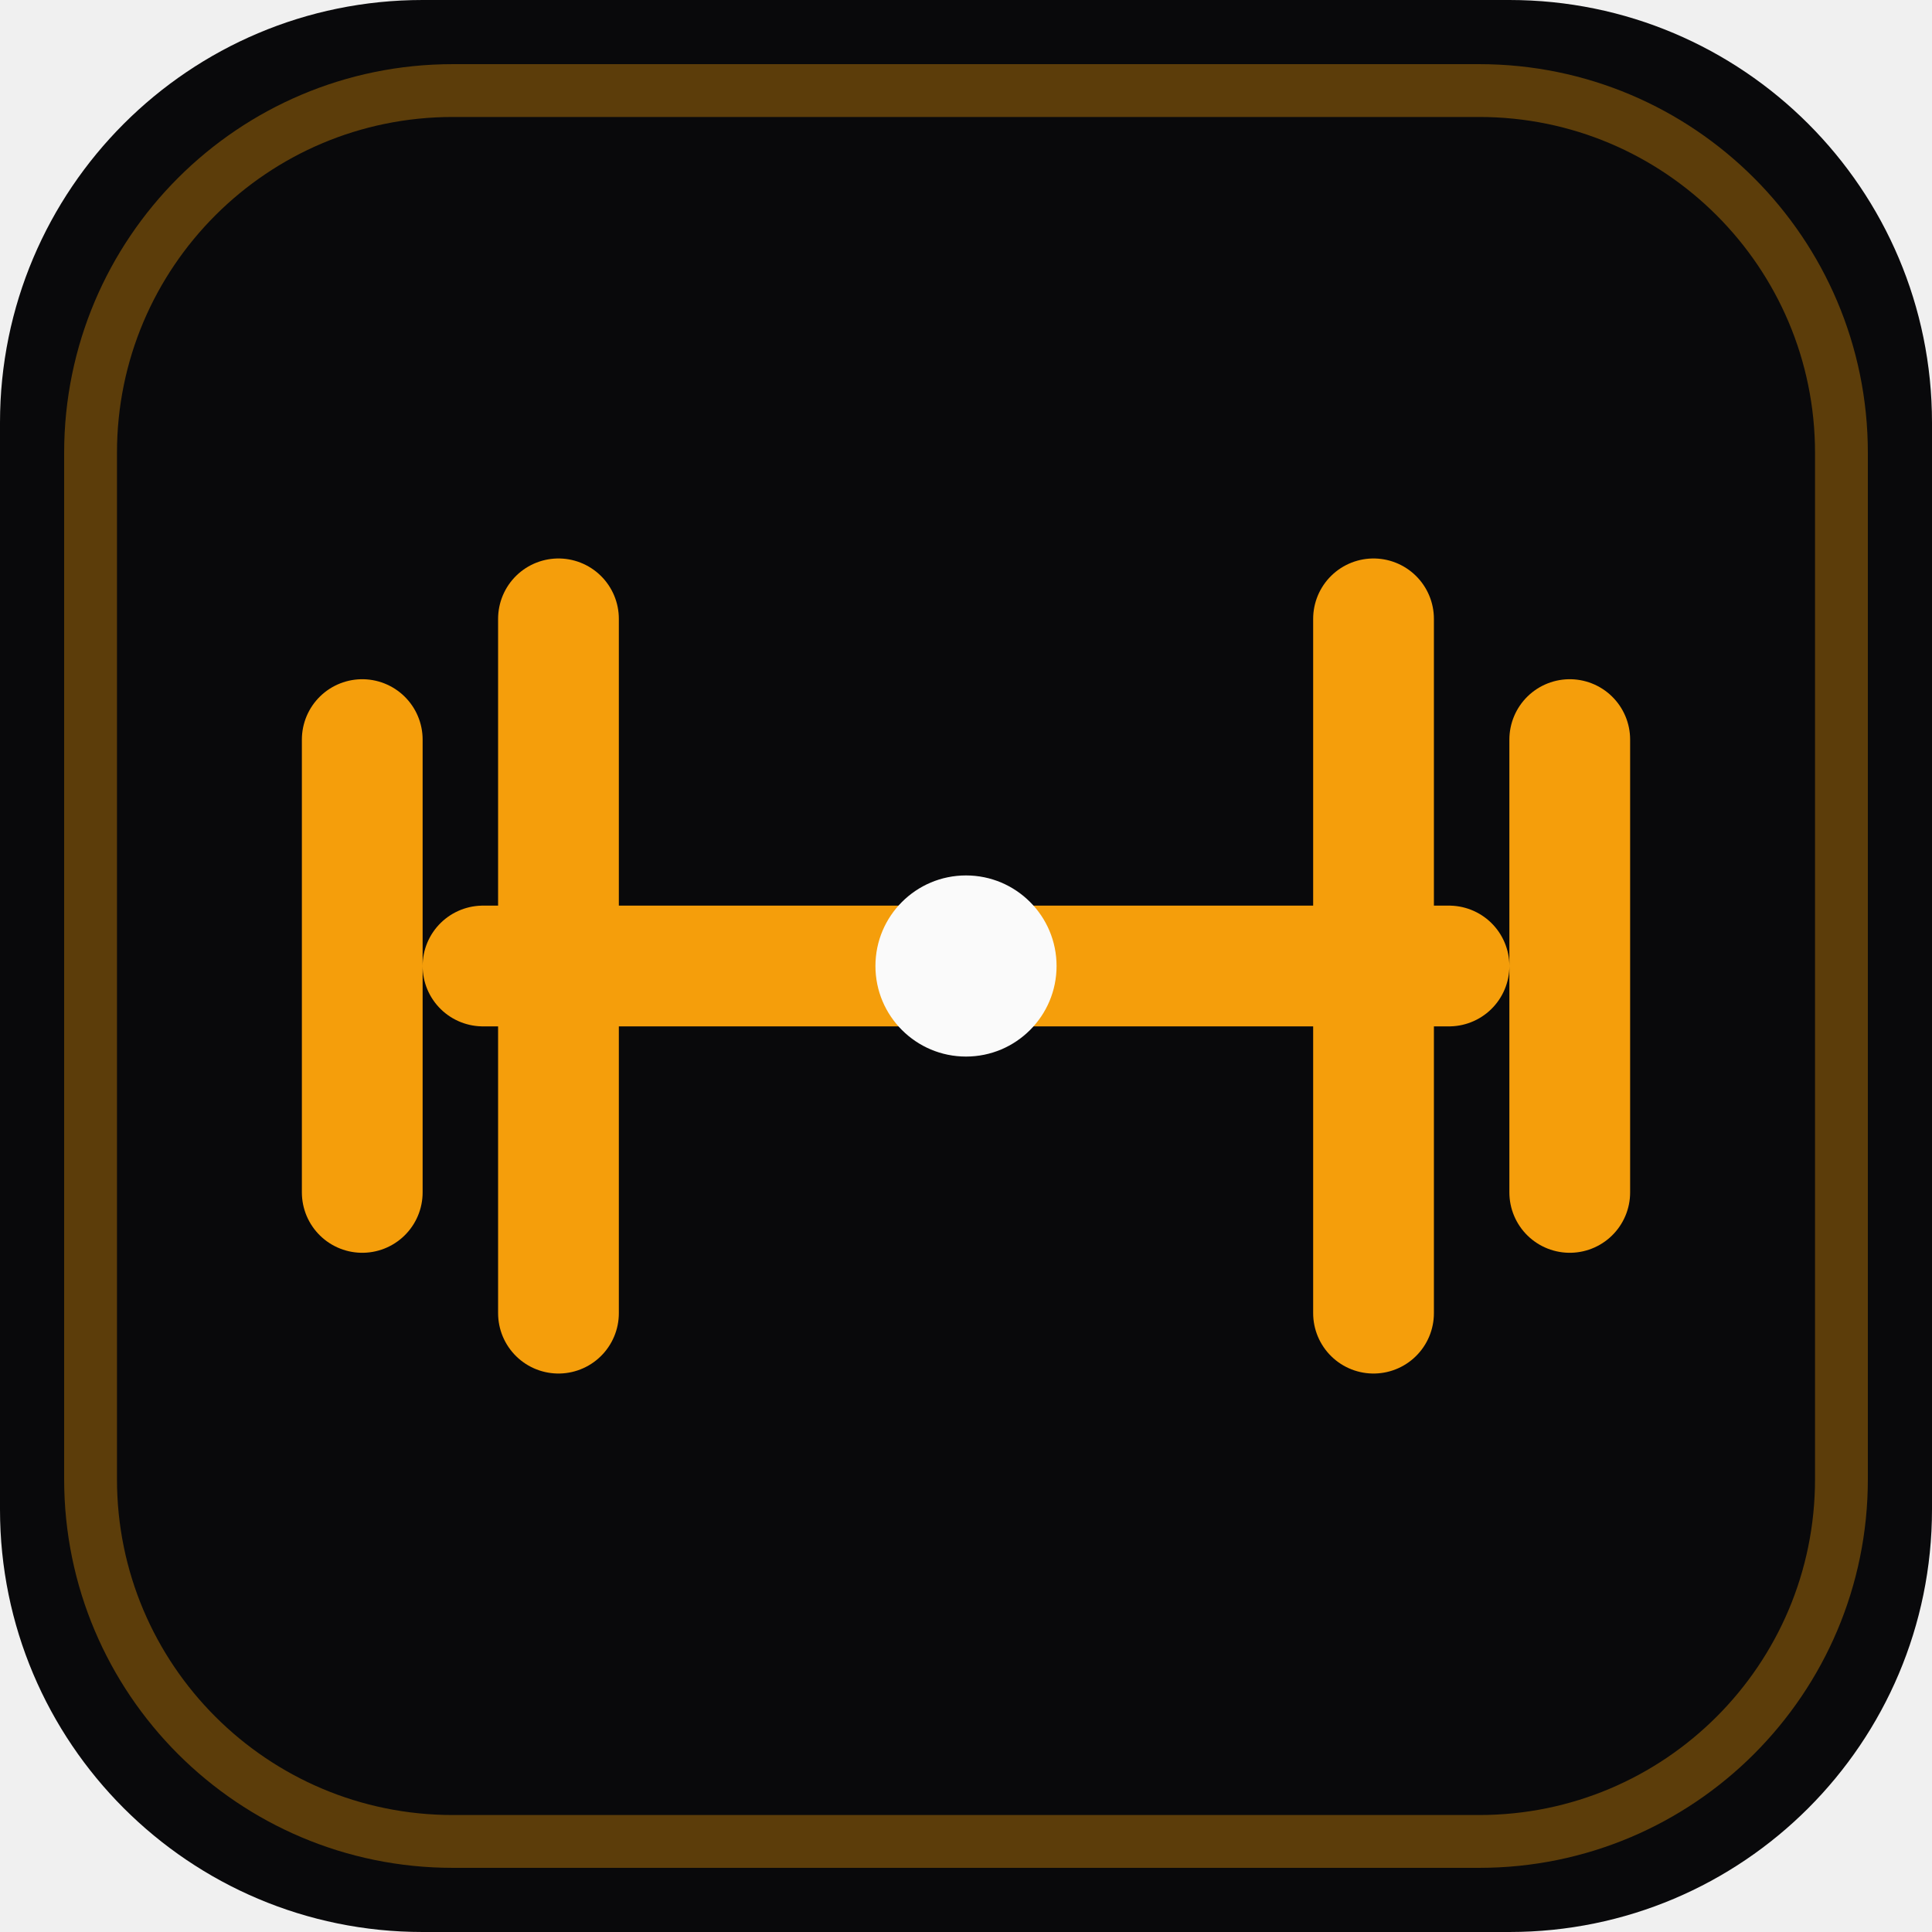
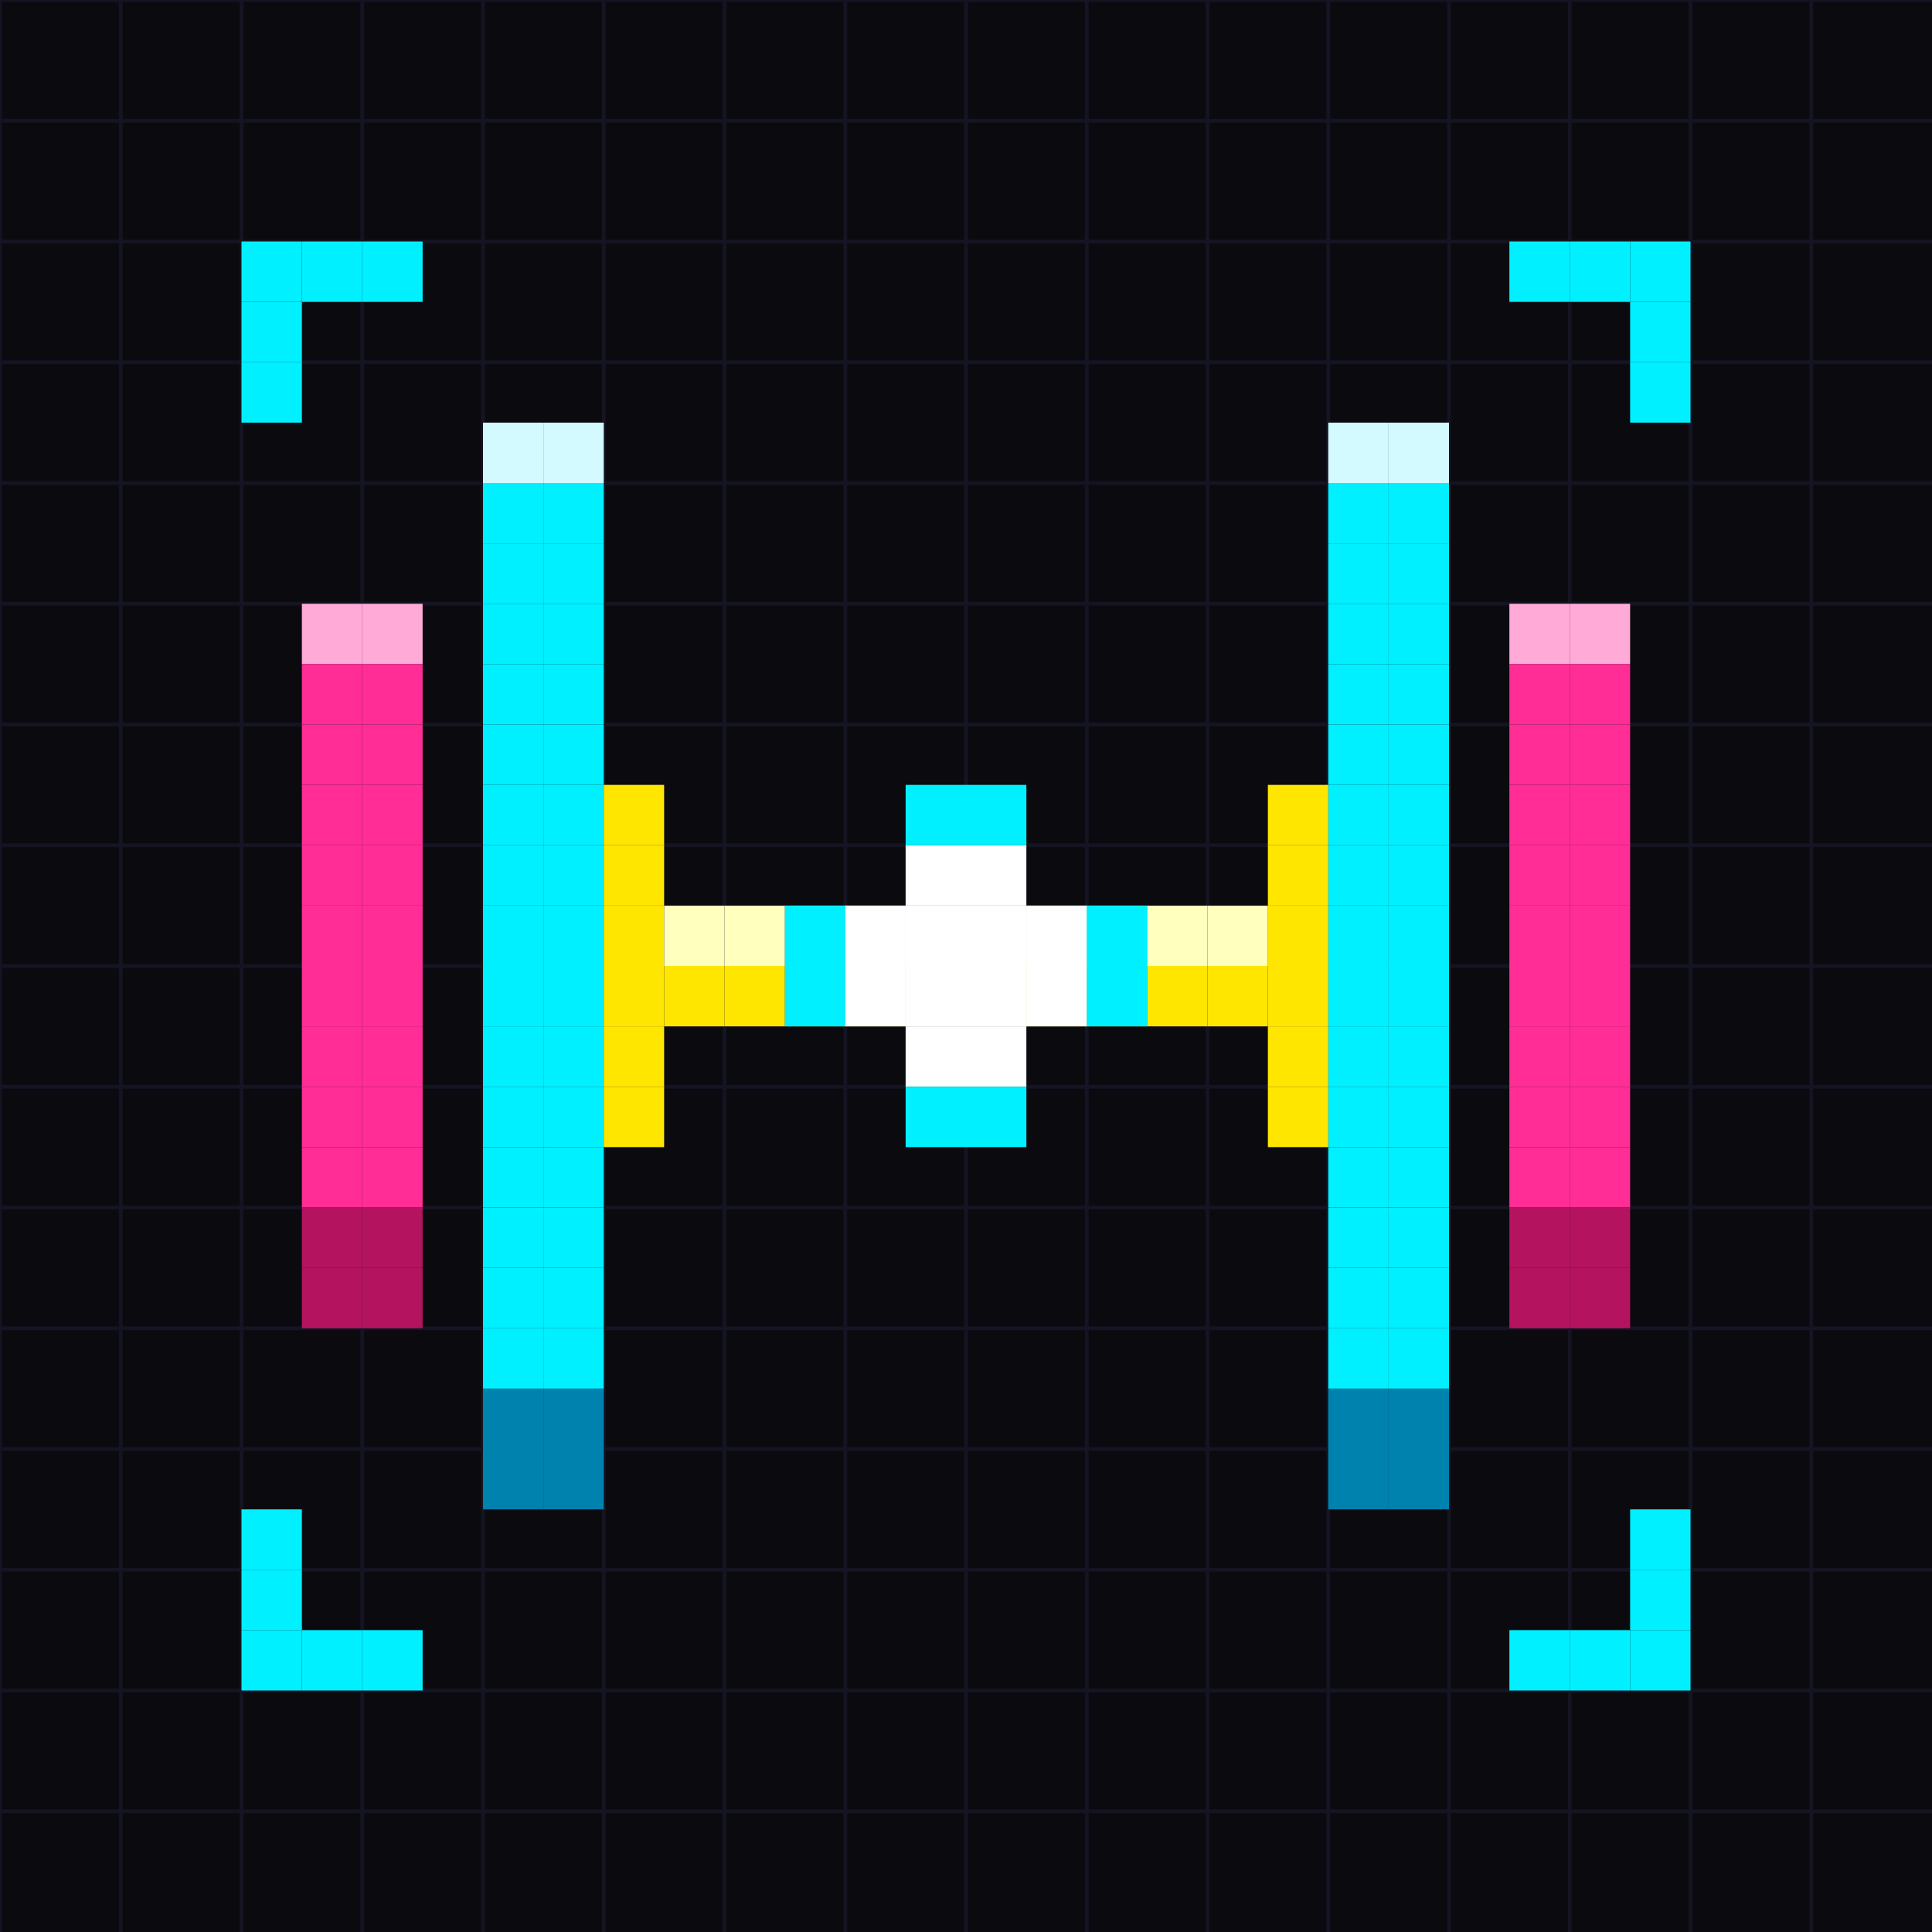
- <svg xmlns="http://www.w3.org/2000/svg" viewBox="0 0 512 512">
-   <rect width="512" height="512" rx="112" fill="#09090b" />
-   <rect x="24" y="24" width="464" height="464" rx="96" fill="none" stroke="#f59e0b" stroke-width="14" stroke-opacity="0.35" />
-   <path d="M128 256h256M96 196v120M148 164v184M364 164v184M416 196v120" stroke="#f59e0b" stroke-width="32" stroke-linecap="round" stroke-linejoin="round" fill="none" />
-   <circle cx="256" cy="256" r="24" fill="#fafafa" />
+ <svg xmlns="http://www.w3.org/2000/svg" viewBox="0 0 512 512" width="512" height="512">
+   <rect width="512" height="512" fill="#0a0a0f" />
+   <g stroke="#141422" stroke-width="1">
+     <line x1="0" y1="0" x2="512" y2="0" />
+     <line x1="0" y1="0" x2="0" y2="512" />
+     <line x1="0" y1="32" x2="512" y2="32" />
+     <line x1="32" y1="0" x2="32" y2="512" />
+     <line x1="0" y1="64" x2="512" y2="64" />
+     <line x1="64" y1="0" x2="64" y2="512" />
+     <line x1="0" y1="96" x2="512" y2="96" />
+     <line x1="96" y1="0" x2="96" y2="512" />
+     <line x1="0" y1="128" x2="512" y2="128" />
+     <line x1="128" y1="0" x2="128" y2="512" />
+     <line x1="0" y1="160" x2="512" y2="160" />
+     <line x1="160" y1="0" x2="160" y2="512" />
+     <line x1="0" y1="192" x2="512" y2="192" />
+     <line x1="192" y1="0" x2="192" y2="512" />
+     <line x1="0" y1="224" x2="512" y2="224" />
+     <line x1="224" y1="0" x2="224" y2="512" />
+     <line x1="0" y1="256" x2="512" y2="256" />
+     <line x1="256" y1="0" x2="256" y2="512" />
+     <line x1="0" y1="288" x2="512" y2="288" />
+     <line x1="288" y1="0" x2="288" y2="512" />
+     <line x1="0" y1="320" x2="512" y2="320" />
+     <line x1="320" y1="0" x2="320" y2="512" />
+     <line x1="0" y1="352" x2="512" y2="352" />
+     <line x1="352" y1="0" x2="352" y2="512" />
+     <line x1="0" y1="384" x2="512" y2="384" />
+     <line x1="384" y1="0" x2="384" y2="512" />
+     <line x1="0" y1="416" x2="512" y2="416" />
+     <line x1="416" y1="0" x2="416" y2="512" />
+     <line x1="0" y1="448" x2="512" y2="448" />
+     <line x1="448" y1="0" x2="448" y2="512" />
+     <line x1="0" y1="480" x2="512" y2="480" />
+     <line x1="480" y1="0" x2="480" y2="512" />
+   </g>
+   <rect x="64" y="64" width="16" height="16" fill="#00f0ff" />
+   <rect x="80" y="64" width="16" height="16" fill="#00f0ff" />
+   <rect x="96" y="64" width="16" height="16" fill="#00f0ff" />
+   <rect x="64" y="80" width="16" height="16" fill="#00f0ff" />
+   <rect x="64" y="96" width="16" height="16" fill="#00f0ff" />
+   <rect x="432" y="64" width="16" height="16" fill="#00f0ff" />
+   <rect x="416" y="64" width="16" height="16" fill="#00f0ff" />
+   <rect x="400" y="64" width="16" height="16" fill="#00f0ff" />
+   <rect x="432" y="80" width="16" height="16" fill="#00f0ff" />
+   <rect x="432" y="96" width="16" height="16" fill="#00f0ff" />
+   <rect x="64" y="432" width="16" height="16" fill="#00f0ff" />
+   <rect x="80" y="432" width="16" height="16" fill="#00f0ff" />
+   <rect x="96" y="432" width="16" height="16" fill="#00f0ff" />
+   <rect x="64" y="416" width="16" height="16" fill="#00f0ff" />
+   <rect x="64" y="400" width="16" height="16" fill="#00f0ff" />
+   <rect x="432" y="432" width="16" height="16" fill="#00f0ff" />
+   <rect x="416" y="432" width="16" height="16" fill="#00f0ff" />
+   <rect x="400" y="432" width="16" height="16" fill="#00f0ff" />
+   <rect x="432" y="416" width="16" height="16" fill="#00f0ff" />
+   <rect x="432" y="400" width="16" height="16" fill="#00f0ff" />
+   <rect x="80" y="160" width="16" height="16" fill="#ffaad7" />
+   <rect x="80" y="176" width="16" height="16" fill="#ff2d95" />
+   <rect x="80" y="192" width="16" height="16" fill="#ff2d95" />
+   <rect x="80" y="208" width="16" height="16" fill="#ff2d95" />
+   <rect x="80" y="224" width="16" height="16" fill="#ff2d95" />
+   <rect x="80" y="240" width="16" height="16" fill="#ff2d95" />
+   <rect x="80" y="256" width="16" height="16" fill="#ff2d95" />
+   <rect x="80" y="272" width="16" height="16" fill="#ff2d95" />
+   <rect x="80" y="288" width="16" height="16" fill="#ff2d95" />
+   <rect x="80" y="304" width="16" height="16" fill="#ff2d95" />
+   <rect x="80" y="320" width="16" height="16" fill="#b4145f" />
+   <rect x="80" y="336" width="16" height="16" fill="#b4145f" />
+   <rect x="96" y="160" width="16" height="16" fill="#ffaad7" />
+   <rect x="96" y="176" width="16" height="16" fill="#ff2d95" />
+   <rect x="96" y="192" width="16" height="16" fill="#ff2d95" />
+   <rect x="96" y="208" width="16" height="16" fill="#ff2d95" />
+   <rect x="96" y="224" width="16" height="16" fill="#ff2d95" />
+   <rect x="96" y="240" width="16" height="16" fill="#ff2d95" />
+   <rect x="96" y="256" width="16" height="16" fill="#ff2d95" />
+   <rect x="96" y="272" width="16" height="16" fill="#ff2d95" />
+   <rect x="96" y="288" width="16" height="16" fill="#ff2d95" />
+   <rect x="96" y="304" width="16" height="16" fill="#ff2d95" />
+   <rect x="96" y="320" width="16" height="16" fill="#b4145f" />
+   <rect x="96" y="336" width="16" height="16" fill="#b4145f" />
+   <rect x="400" y="160" width="16" height="16" fill="#ffaad7" />
+   <rect x="400" y="176" width="16" height="16" fill="#ff2d95" />
+   <rect x="400" y="192" width="16" height="16" fill="#ff2d95" />
+   <rect x="400" y="208" width="16" height="16" fill="#ff2d95" />
+   <rect x="400" y="224" width="16" height="16" fill="#ff2d95" />
+   <rect x="400" y="240" width="16" height="16" fill="#ff2d95" />
+   <rect x="400" y="256" width="16" height="16" fill="#ff2d95" />
+   <rect x="400" y="272" width="16" height="16" fill="#ff2d95" />
+   <rect x="400" y="288" width="16" height="16" fill="#ff2d95" />
+   <rect x="400" y="304" width="16" height="16" fill="#ff2d95" />
+   <rect x="400" y="320" width="16" height="16" fill="#b4145f" />
+   <rect x="400" y="336" width="16" height="16" fill="#b4145f" />
+   <rect x="416" y="160" width="16" height="16" fill="#ffaad7" />
+   <rect x="416" y="176" width="16" height="16" fill="#ff2d95" />
+   <rect x="416" y="192" width="16" height="16" fill="#ff2d95" />
+   <rect x="416" y="208" width="16" height="16" fill="#ff2d95" />
+   <rect x="416" y="224" width="16" height="16" fill="#ff2d95" />
+   <rect x="416" y="240" width="16" height="16" fill="#ff2d95" />
+   <rect x="416" y="256" width="16" height="16" fill="#ff2d95" />
+   <rect x="416" y="272" width="16" height="16" fill="#ff2d95" />
+   <rect x="416" y="288" width="16" height="16" fill="#ff2d95" />
+   <rect x="416" y="304" width="16" height="16" fill="#ff2d95" />
+   <rect x="416" y="320" width="16" height="16" fill="#b4145f" />
+   <rect x="416" y="336" width="16" height="16" fill="#b4145f" />
+   <rect x="128" y="112" width="16" height="16" fill="#d2faff" />
+   <rect x="128" y="128" width="16" height="16" fill="#00f0ff" />
+   <rect x="128" y="144" width="16" height="16" fill="#00f0ff" />
+   <rect x="128" y="160" width="16" height="16" fill="#00f0ff" />
+   <rect x="128" y="176" width="16" height="16" fill="#00f0ff" />
+   <rect x="128" y="192" width="16" height="16" fill="#00f0ff" />
+   <rect x="128" y="208" width="16" height="16" fill="#00f0ff" />
+   <rect x="128" y="224" width="16" height="16" fill="#00f0ff" />
+   <rect x="128" y="240" width="16" height="16" fill="#00f0ff" />
+   <rect x="128" y="256" width="16" height="16" fill="#00f0ff" />
+   <rect x="128" y="272" width="16" height="16" fill="#00f0ff" />
+   <rect x="128" y="288" width="16" height="16" fill="#00f0ff" />
+   <rect x="128" y="304" width="16" height="16" fill="#00f0ff" />
+   <rect x="128" y="320" width="16" height="16" fill="#00f0ff" />
+   <rect x="128" y="336" width="16" height="16" fill="#00f0ff" />
+   <rect x="128" y="352" width="16" height="16" fill="#00f0ff" />
+   <rect x="128" y="368" width="16" height="16" fill="#0082af" />
+   <rect x="128" y="384" width="16" height="16" fill="#0082af" />
+   <rect x="144" y="112" width="16" height="16" fill="#d2faff" />
+   <rect x="144" y="128" width="16" height="16" fill="#00f0ff" />
+   <rect x="144" y="144" width="16" height="16" fill="#00f0ff" />
+   <rect x="144" y="160" width="16" height="16" fill="#00f0ff" />
+   <rect x="144" y="176" width="16" height="16" fill="#00f0ff" />
+   <rect x="144" y="192" width="16" height="16" fill="#00f0ff" />
+   <rect x="144" y="208" width="16" height="16" fill="#00f0ff" />
+   <rect x="144" y="224" width="16" height="16" fill="#00f0ff" />
+   <rect x="144" y="240" width="16" height="16" fill="#00f0ff" />
+   <rect x="144" y="256" width="16" height="16" fill="#00f0ff" />
+   <rect x="144" y="272" width="16" height="16" fill="#00f0ff" />
+   <rect x="144" y="288" width="16" height="16" fill="#00f0ff" />
+   <rect x="144" y="304" width="16" height="16" fill="#00f0ff" />
+   <rect x="144" y="320" width="16" height="16" fill="#00f0ff" />
+   <rect x="144" y="336" width="16" height="16" fill="#00f0ff" />
+   <rect x="144" y="352" width="16" height="16" fill="#00f0ff" />
+   <rect x="144" y="368" width="16" height="16" fill="#0082af" />
+   <rect x="144" y="384" width="16" height="16" fill="#0082af" />
+   <rect x="352" y="112" width="16" height="16" fill="#d2faff" />
+   <rect x="352" y="128" width="16" height="16" fill="#00f0ff" />
+   <rect x="352" y="144" width="16" height="16" fill="#00f0ff" />
+   <rect x="352" y="160" width="16" height="16" fill="#00f0ff" />
+   <rect x="352" y="176" width="16" height="16" fill="#00f0ff" />
+   <rect x="352" y="192" width="16" height="16" fill="#00f0ff" />
+   <rect x="352" y="208" width="16" height="16" fill="#00f0ff" />
+   <rect x="352" y="224" width="16" height="16" fill="#00f0ff" />
+   <rect x="352" y="240" width="16" height="16" fill="#00f0ff" />
+   <rect x="352" y="256" width="16" height="16" fill="#00f0ff" />
+   <rect x="352" y="272" width="16" height="16" fill="#00f0ff" />
+   <rect x="352" y="288" width="16" height="16" fill="#00f0ff" />
+   <rect x="352" y="304" width="16" height="16" fill="#00f0ff" />
+   <rect x="352" y="320" width="16" height="16" fill="#00f0ff" />
+   <rect x="352" y="336" width="16" height="16" fill="#00f0ff" />
+   <rect x="352" y="352" width="16" height="16" fill="#00f0ff" />
+   <rect x="352" y="368" width="16" height="16" fill="#0082af" />
+   <rect x="352" y="384" width="16" height="16" fill="#0082af" />
+   <rect x="368" y="112" width="16" height="16" fill="#d2faff" />
+   <rect x="368" y="128" width="16" height="16" fill="#00f0ff" />
+   <rect x="368" y="144" width="16" height="16" fill="#00f0ff" />
+   <rect x="368" y="160" width="16" height="16" fill="#00f0ff" />
+   <rect x="368" y="176" width="16" height="16" fill="#00f0ff" />
+   <rect x="368" y="192" width="16" height="16" fill="#00f0ff" />
+   <rect x="368" y="208" width="16" height="16" fill="#00f0ff" />
+   <rect x="368" y="224" width="16" height="16" fill="#00f0ff" />
+   <rect x="368" y="240" width="16" height="16" fill="#00f0ff" />
+   <rect x="368" y="256" width="16" height="16" fill="#00f0ff" />
+   <rect x="368" y="272" width="16" height="16" fill="#00f0ff" />
+   <rect x="368" y="288" width="16" height="16" fill="#00f0ff" />
+   <rect x="368" y="304" width="16" height="16" fill="#00f0ff" />
+   <rect x="368" y="320" width="16" height="16" fill="#00f0ff" />
+   <rect x="368" y="336" width="16" height="16" fill="#00f0ff" />
+   <rect x="368" y="352" width="16" height="16" fill="#00f0ff" />
+   <rect x="368" y="368" width="16" height="16" fill="#0082af" />
+   <rect x="368" y="384" width="16" height="16" fill="#0082af" />
+   <rect x="160" y="208" width="16" height="16" fill="#ffe600" />
+   <rect x="336" y="208" width="16" height="16" fill="#ffe600" />
+   <rect x="160" y="224" width="16" height="16" fill="#ffe600" />
+   <rect x="336" y="224" width="16" height="16" fill="#ffe600" />
+   <rect x="160" y="240" width="16" height="16" fill="#ffe600" />
+   <rect x="336" y="240" width="16" height="16" fill="#ffe600" />
+   <rect x="160" y="256" width="16" height="16" fill="#ffe600" />
+   <rect x="336" y="256" width="16" height="16" fill="#ffe600" />
+   <rect x="160" y="272" width="16" height="16" fill="#ffe600" />
+   <rect x="336" y="272" width="16" height="16" fill="#ffe600" />
+   <rect x="160" y="288" width="16" height="16" fill="#ffe600" />
+   <rect x="336" y="288" width="16" height="16" fill="#ffe600" />
+   <rect x="176" y="240" width="16" height="16" fill="#ffffbe" />
+   <rect x="176" y="256" width="16" height="16" fill="#ffe600" />
+   <rect x="192" y="240" width="16" height="16" fill="#ffffbe" />
+   <rect x="192" y="256" width="16" height="16" fill="#ffe600" />
+   <rect x="208" y="240" width="16" height="16" fill="#ffffbe" />
+   <rect x="208" y="256" width="16" height="16" fill="#ffe600" />
+   <rect x="224" y="240" width="16" height="16" fill="#ffffbe" />
+   <rect x="224" y="256" width="16" height="16" fill="#ffe600" />
+   <rect x="240" y="240" width="16" height="16" fill="#ffffbe" />
+   <rect x="240" y="256" width="16" height="16" fill="#ffe600" />
+   <rect x="256" y="240" width="16" height="16" fill="#ffffbe" />
+   <rect x="256" y="256" width="16" height="16" fill="#ffe600" />
+   <rect x="272" y="240" width="16" height="16" fill="#ffffbe" />
+   <rect x="272" y="256" width="16" height="16" fill="#ffe600" />
+   <rect x="288" y="240" width="16" height="16" fill="#ffffbe" />
+   <rect x="288" y="256" width="16" height="16" fill="#ffe600" />
+   <rect x="304" y="240" width="16" height="16" fill="#ffffbe" />
+   <rect x="304" y="256" width="16" height="16" fill="#ffe600" />
+   <rect x="320" y="240" width="16" height="16" fill="#ffffbe" />
+   <rect x="320" y="256" width="16" height="16" fill="#ffe600" />
+   <rect x="240" y="224" width="16" height="16" fill="#ffffff" />
+   <rect x="256" y="224" width="16" height="16" fill="#ffffff" />
+   <rect x="224" y="240" width="16" height="16" fill="#ffffff" />
+   <rect x="240" y="240" width="16" height="16" fill="#ffffff" />
+   <rect x="256" y="240" width="16" height="16" fill="#ffffff" />
+   <rect x="272" y="240" width="16" height="16" fill="#ffffff" />
+   <rect x="224" y="256" width="16" height="16" fill="#ffffff" />
+   <rect x="240" y="256" width="16" height="16" fill="#ffffff" />
+   <rect x="256" y="256" width="16" height="16" fill="#ffffff" />
+   <rect x="272" y="256" width="16" height="16" fill="#ffffff" />
+   <rect x="240" y="272" width="16" height="16" fill="#ffffff" />
+   <rect x="256" y="272" width="16" height="16" fill="#ffffff" />
+   <rect x="240" y="208" width="16" height="16" fill="#00f0ff" />
+   <rect x="256" y="208" width="16" height="16" fill="#00f0ff" />
+   <rect x="208" y="240" width="16" height="16" fill="#00f0ff" />
+   <rect x="208" y="256" width="16" height="16" fill="#00f0ff" />
+   <rect x="288" y="240" width="16" height="16" fill="#00f0ff" />
+   <rect x="288" y="256" width="16" height="16" fill="#00f0ff" />
+   <rect x="240" y="288" width="16" height="16" fill="#00f0ff" />
+   <rect x="256" y="288" width="16" height="16" fill="#00f0ff" />
</svg>
